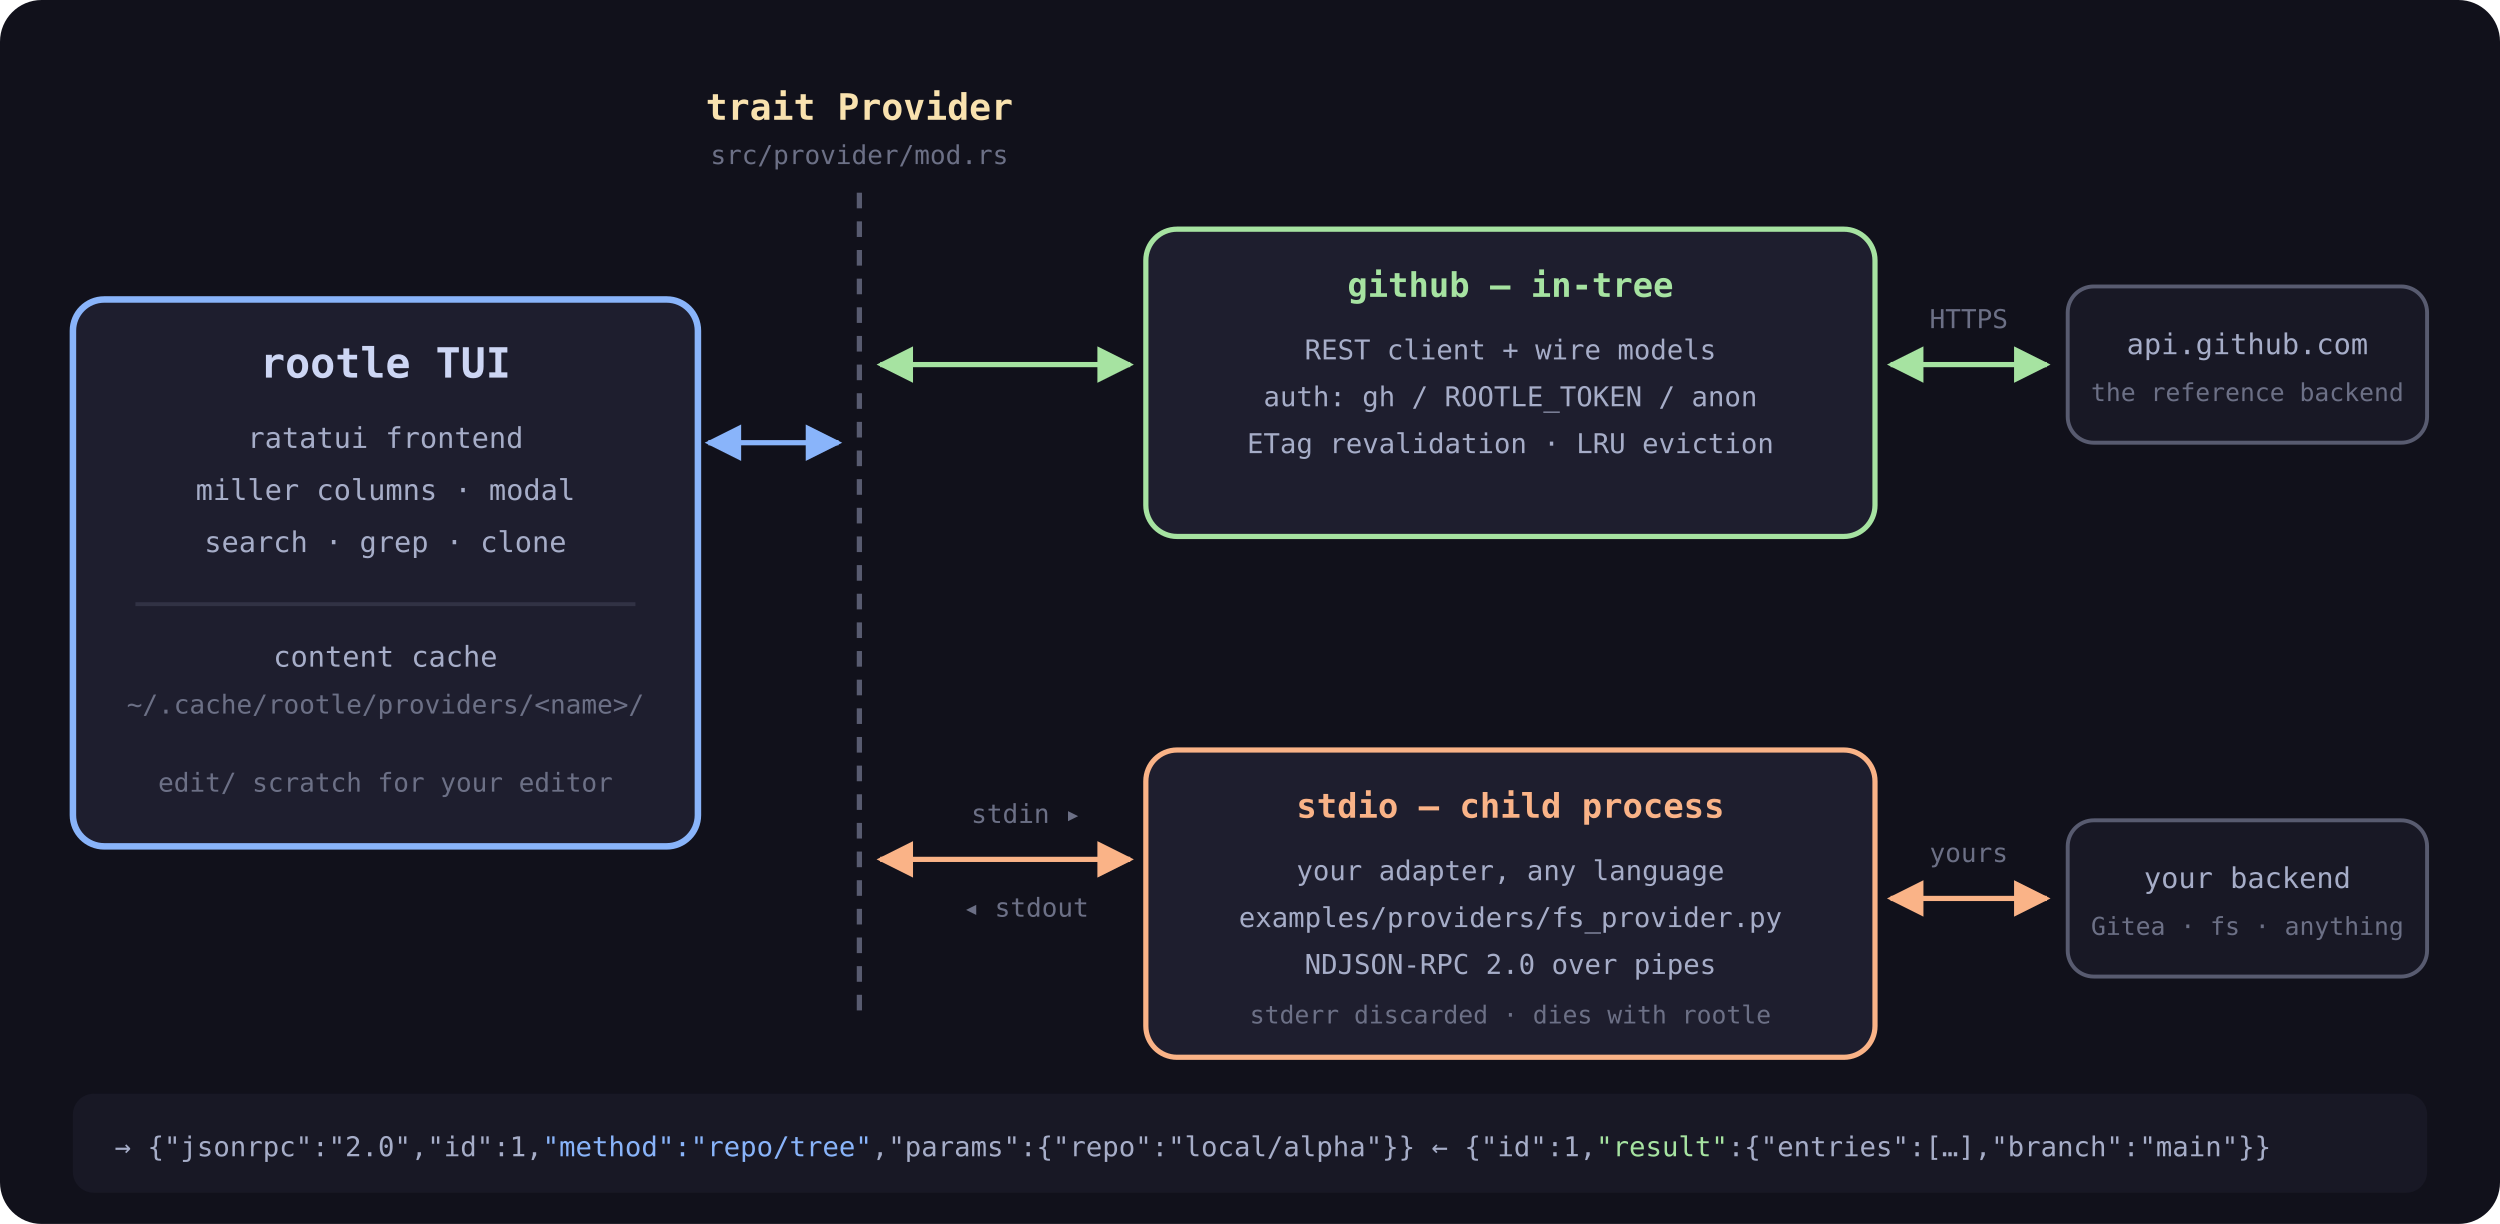
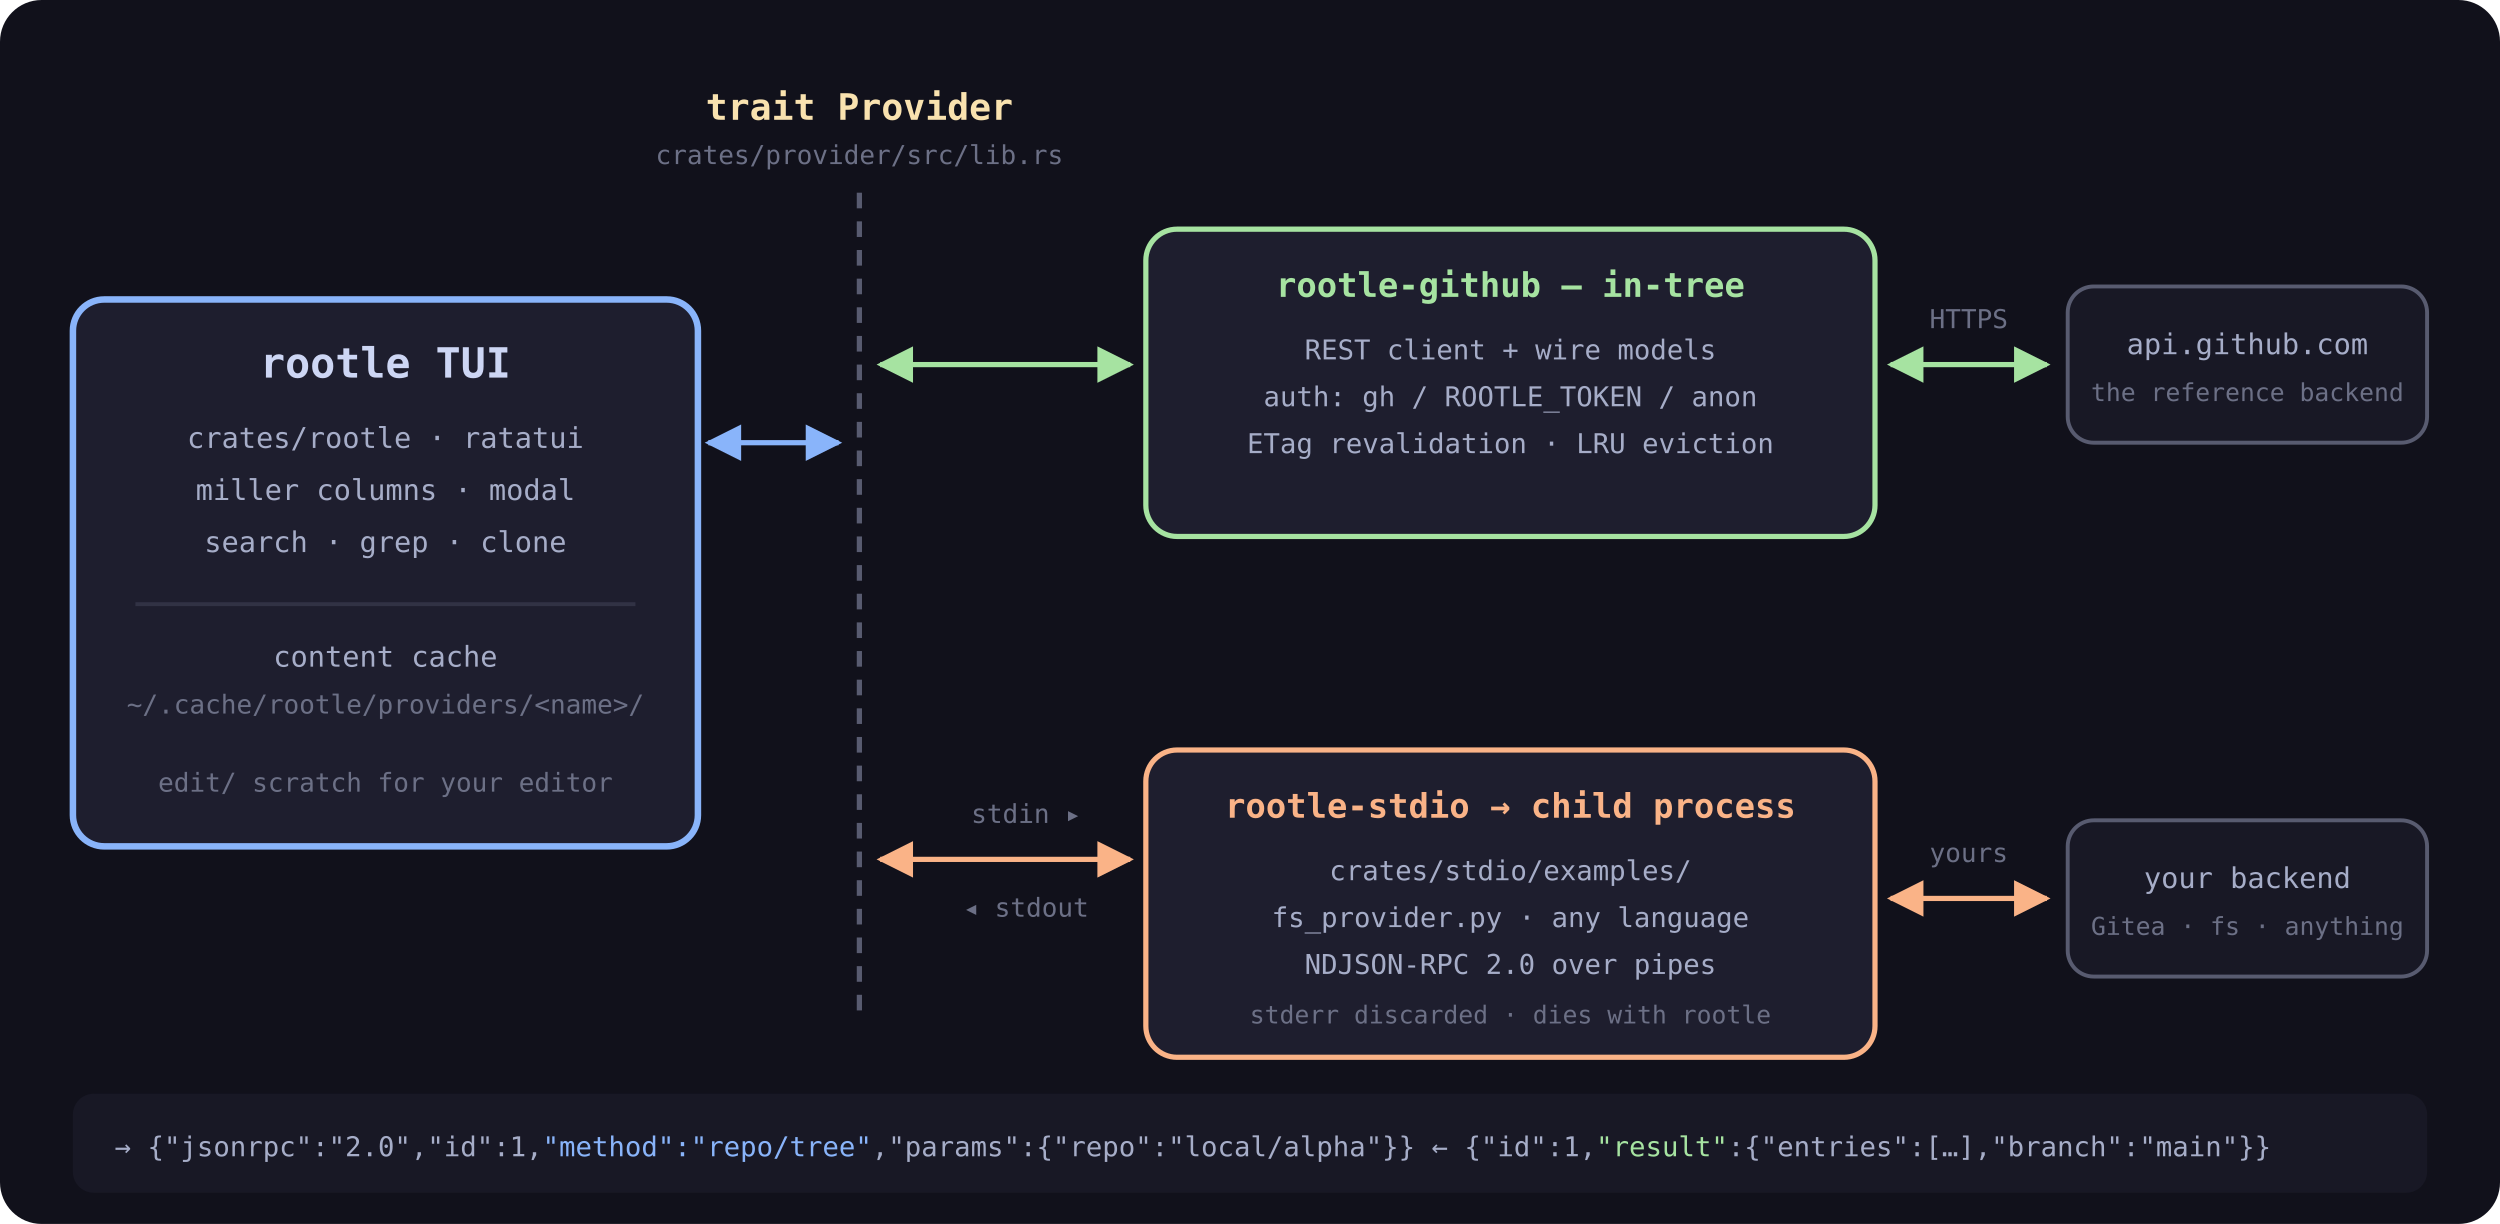
<svg xmlns="http://www.w3.org/2000/svg" viewBox="0 0 960 470" font-family="DejaVu Sans Mono, monospace">
  <defs>
    <marker id="arr" viewBox="0 0 10 10" refX="9" refY="5" markerWidth="7" markerHeight="7" orient="auto-start-reverse">
      <path d="M 0 0 L 10 5 L 0 10 z" fill="#89b4fa" />
    </marker>
    <marker id="arrg" viewBox="0 0 10 10" refX="9" refY="5" markerWidth="7" markerHeight="7" orient="auto-start-reverse">
      <path d="M 0 0 L 10 5 L 0 10 z" fill="#a6e3a1" />
    </marker>
    <marker id="arrp" viewBox="0 0 10 10" refX="9" refY="5" markerWidth="7" markerHeight="7" orient="auto-start-reverse">
      <path d="M 0 0 L 10 5 L 0 10 z" fill="#fab387" />
    </marker>
  </defs>
  <rect width="960" height="470" rx="16" fill="#11111b" />
  <text x="330" y="46" text-anchor="middle" font-size="14" font-weight="bold" fill="#f9e2af">trait Provider</text>
-   <text x="330" y="63" text-anchor="middle" font-size="10" fill="#6c7086">src/provider/mod.rs</text>
+   <text x="330" y="63" text-anchor="middle" font-size="10" fill="#6c7086">crates/provider/src/lib.rs</text>
  <line x1="330" y1="74" x2="330" y2="390" stroke="#585b70" stroke-width="2" stroke-dasharray="6 5" />
  <rect x="28" y="115" width="240" height="210" rx="12" fill="#1e1e2e" stroke="#89b4fa" stroke-width="2.5" />
  <text x="148" y="145" text-anchor="middle" font-size="16" font-weight="bold" fill="#cdd6f4">rootle TUI</text>
-   <text x="148" y="172" text-anchor="middle" font-size="11" fill="#a6adc8">ratatui frontend</text>
+   <text x="148" y="172" text-anchor="middle" font-size="11" fill="#a6adc8">crates/rootle · ratatui</text>
  <text x="148" y="192" text-anchor="middle" font-size="11" fill="#a6adc8">miller columns · modal</text>
  <text x="148" y="212" text-anchor="middle" font-size="11" fill="#a6adc8">search · grep · clone</text>
  <line x1="52" y1="232" x2="244" y2="232" stroke="#313244" stroke-width="1.5" />
  <text x="148" y="256" text-anchor="middle" font-size="11" fill="#a6adc8">content cache</text>
  <text x="148" y="274" text-anchor="middle" font-size="10" fill="#6c7086">~/.cache/rootle/providers/&lt;name&gt;/</text>
  <text x="148" y="304" text-anchor="middle" font-size="10" fill="#6c7086">edit/ scratch for your editor</text>
  <line x1="272" y1="170" x2="322" y2="170" stroke="#89b4fa" stroke-width="2" marker-end="url(#arr)" marker-start="url(#arr)" />
  <rect x="440" y="88" width="280" height="118" rx="12" fill="#1e1e2e" stroke="#a6e3a1" stroke-width="2" />
-   <text x="580" y="114" text-anchor="middle" font-size="13" font-weight="bold" fill="#a6e3a1">github — in-tree</text>
+   <text x="580" y="114" text-anchor="middle" font-size="13" font-weight="bold" fill="#a6e3a1">rootle-github — in-tree</text>
  <text x="580" y="138" text-anchor="middle" font-size="10.5" fill="#a6adc8">REST client + wire models</text>
  <text x="580" y="156" text-anchor="middle" font-size="10.5" fill="#a6adc8">auth: gh / ROOTLE_TOKEN / anon</text>
  <text x="580" y="174" text-anchor="middle" font-size="10.5" fill="#a6adc8">ETag revalidation · LRU eviction</text>
  <line x1="338" y1="140" x2="434" y2="140" stroke="#a6e3a1" stroke-width="2" marker-end="url(#arrg)" marker-start="url(#arrg)" />
  <line x1="726" y1="140" x2="786" y2="140" stroke="#a6e3a1" stroke-width="2" marker-end="url(#arrg)" marker-start="url(#arrg)" />
  <text x="756" y="126" text-anchor="middle" font-size="10" fill="#6c7086">HTTPS</text>
  <rect x="794" y="110" width="138" height="60" rx="10" fill="#181825" stroke="#585b70" stroke-width="1.5" />
  <text x="863" y="136" text-anchor="middle" font-size="11" fill="#a6adc8">api.github.com</text>
  <text x="863" y="154" text-anchor="middle" font-size="9.5" fill="#6c7086">the reference backend</text>
  <rect x="440" y="288" width="280" height="118" rx="12" fill="#1e1e2e" stroke="#fab387" stroke-width="2" />
-   <text x="580" y="314" text-anchor="middle" font-size="13" font-weight="bold" fill="#fab387">stdio — child process</text>
-   <text x="580" y="338" text-anchor="middle" font-size="10.5" fill="#a6adc8">your adapter, any language</text>
-   <text x="580" y="356" text-anchor="middle" font-size="10.5" fill="#a6adc8">examples/providers/fs_provider.py</text>
+   <text x="580" y="314" text-anchor="middle" font-size="13" font-weight="bold" fill="#fab387">rootle-stdio → child process</text>
+   <text x="580" y="338" text-anchor="middle" font-size="10.5" fill="#a6adc8">crates/stdio/examples/</text>
+   <text x="580" y="356" text-anchor="middle" font-size="10.5" fill="#a6adc8">fs_provider.py · any language</text>
  <text x="580" y="374" text-anchor="middle" font-size="10.5" fill="#a6adc8">NDJSON-RPC 2.0 over pipes</text>
  <text x="580" y="393" text-anchor="middle" font-size="9.5" fill="#6c7086">stderr discarded · dies with rootle</text>
  <line x1="338" y1="330" x2="434" y2="330" stroke="#fab387" stroke-width="2" marker-end="url(#arrp)" marker-start="url(#arrp)" />
  <text x="394" y="316" text-anchor="middle" font-size="10" fill="#6c7086">stdin ▸</text>
  <text x="394" y="352" text-anchor="middle" font-size="10" fill="#6c7086">◂ stdout</text>
  <line x1="726" y1="345" x2="786" y2="345" stroke="#fab387" stroke-width="2" marker-end="url(#arrp)" marker-start="url(#arrp)" />
  <text x="756" y="331" text-anchor="middle" font-size="10" fill="#6c7086">yours</text>
  <rect x="794" y="315" width="138" height="60" rx="10" fill="#181825" stroke="#585b70" stroke-width="1.5" />
  <text x="863" y="341" text-anchor="middle" font-size="11" fill="#a6adc8">your backend</text>
  <text x="863" y="359" text-anchor="middle" font-size="9.5" fill="#6c7086">Gitea · fs · anything</text>
  <rect x="28" y="420" width="904" height="38" rx="8" fill="#181825" />
  <text x="44" y="444" font-size="10.5" fill="#a6adc8">→ {"jsonrpc":"2.0","id":1,<tspan fill="#89b4fa">"method":"repo/tree"</tspan>,"params":{"repo":"local/alpha"}}   ← {"id":1,<tspan fill="#a6e3a1">"result"</tspan>:{"entries":[…],"branch":"main"}}</text>
</svg>
